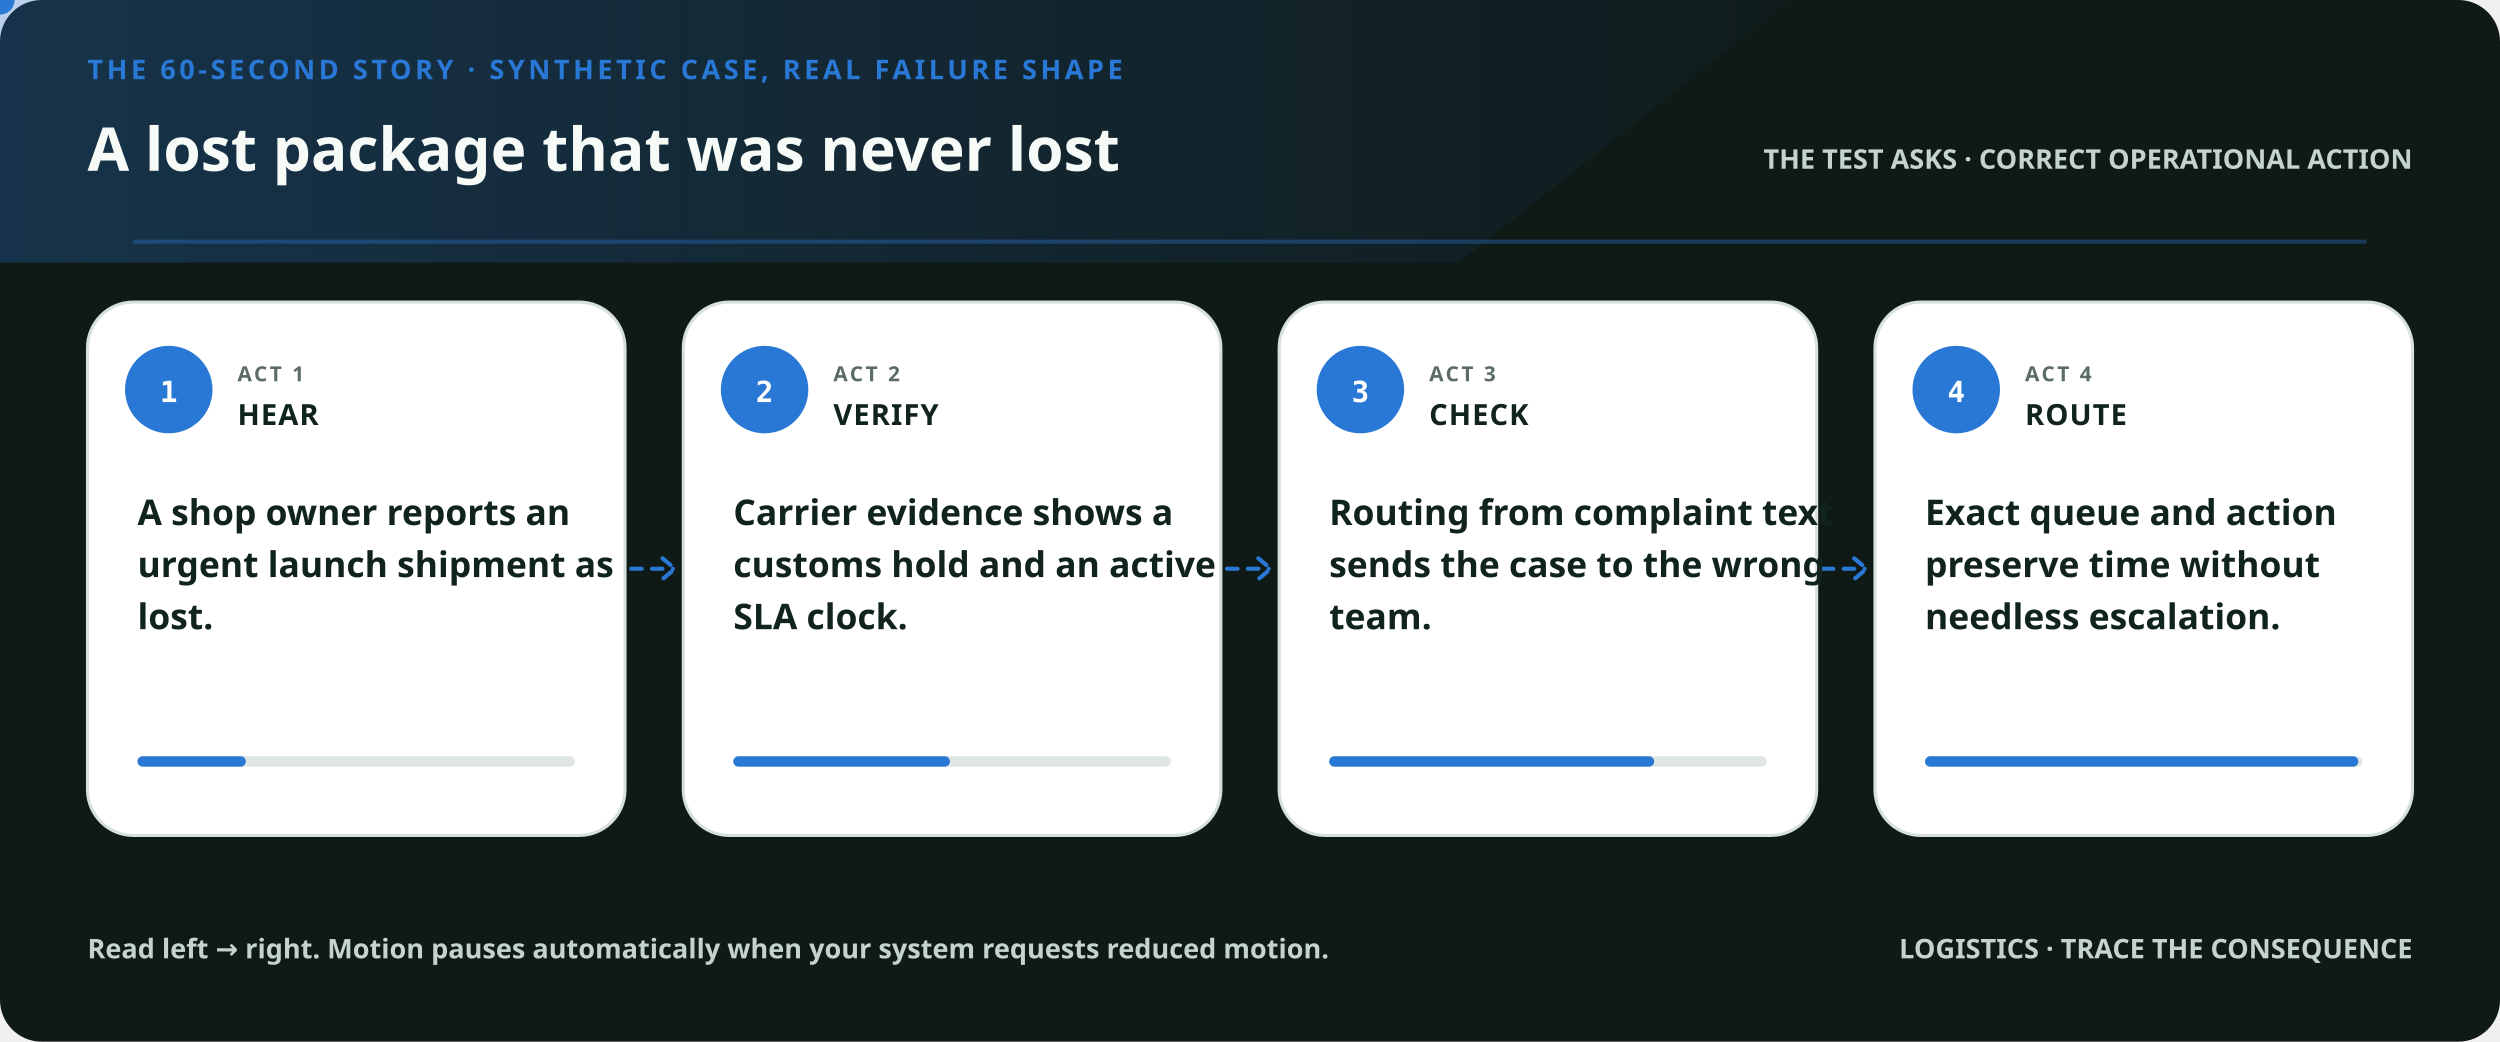
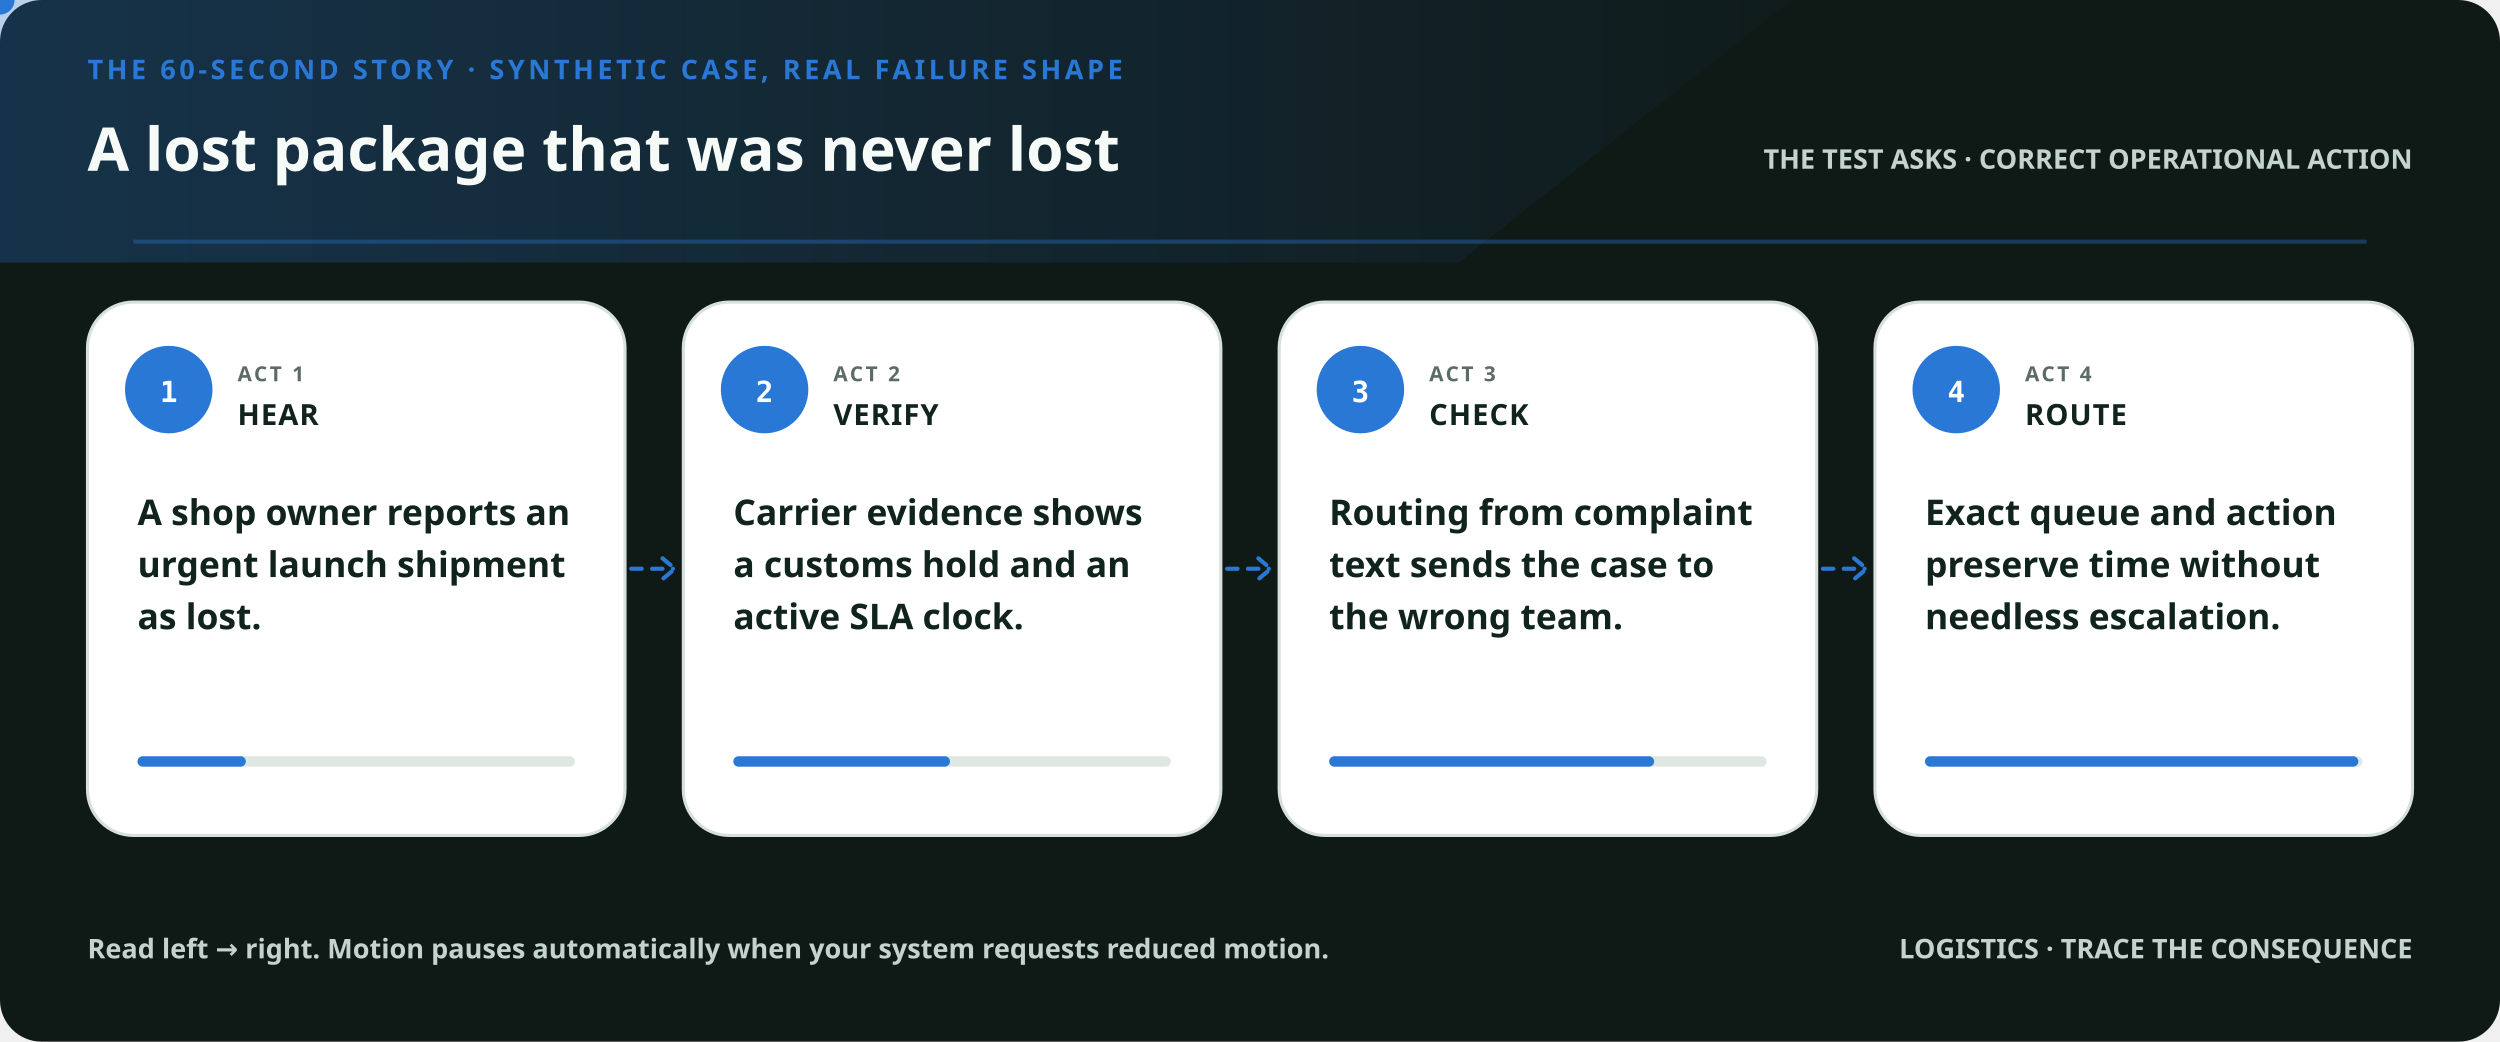
<svg xmlns="http://www.w3.org/2000/svg" viewBox="0 0 1200 500" width="1200" height="500" role="img" aria-labelledby="title desc">
  <style>
    :root { color-scheme:light dark; }
    .surface { fill:#0f1916; } .card { fill:#fff;stroke:#d7e1dc;stroke-width:1.5; }
    .ink { fill:#10231d; } .muted { fill:#5b6b65; } .rail { fill:#dfe7e3; }
    .kicker { font:750 13px system-ui,sans-serif;letter-spacing:1.7px; }
    .title { font:760 29px system-ui,sans-serif;fill:#f6fbf8; } .act { font:750 10px system-ui,sans-serif;letter-spacing:1.2px; }
    .act-number { font:800 14px ui-monospace,SFMono-Regular,monospace;fill:white; }
    .verb { font:780 14px system-ui,sans-serif;letter-spacing:.5px; } .beat { font:620 17px system-ui,sans-serif; }
    .metric { font:650 13px system-ui,sans-serif;fill:#c4d3cd; }
    .connector { fill:none;stroke:#2a78d6;stroke-width:2;stroke-linecap:round;stroke-linejoin:round;stroke-dasharray:5 5;animation:flow 2s linear infinite; }
    .runner { animation:glow 1.2s ease-in-out infinite alternate; }
    @keyframes flow { to { stroke-dashoffset:-20; } }
    @keyframes glow { to { opacity:.35; } }
    @media (prefers-color-scheme:dark) {
      .surface { fill:#0b1210; } .card { fill:#17231f;stroke:#354840; }
      .ink { fill:#f4faf7; } .muted { fill:#aec0b8; } .rail { fill:#30423b; }
    }
    @media (prefers-reduced-motion:reduce) { .connector { animation:none; } .runner { display:none; } }
  </style>
  <defs>
    <linearGradient id="wash" x1="0" x2="1">
      <stop stop-color="#2a78d6" stop-opacity=".27" />
      <stop offset="1" stop-color="#2a78d6" stop-opacity=".03" />
    </linearGradient>
  </defs>
  <rect width="1200" height="500" rx="20" class="surface" />
  <path d="M0 0H860L700 126H0Z" fill="url(#wash)" />
  <text x="42" y="38" class="kicker" fill="#2a78d6">THE 60-SECOND STORY · SYNTHETIC CASE, REAL FAILURE SHAPE</text>
  <text x="42" y="82" class="title">A lost package that was never lost</text>
  <text x="1158" y="81" text-anchor="end" class="metric">THE TEST ASKS · CORRECT OPERATIONAL ACTION</text>
  <path d="M64 116H1136" stroke="#2a78d6" stroke-width="2" opacity=".35" />
  <circle class="runner" r="7" fill="#2a78d6">
    <animateMotion dur="12s" repeatCount="indefinite" path="M64 116H1136" />
  </circle>
  <path d="M303 273H323" class="connector" />
  <path d="M318 268L324 273L318 278" class="connector" />
  <path d="M589 273H609" class="connector" />
  <path d="M604 268L610 273L604 278" class="connector" />
  <path d="M875 273H895" class="connector" />
  <path d="M890 268L896 273L890 278" class="connector" />
  <g transform="translate(42 145)">
    <rect width="258" height="256" rx="22" class="card" />
    <circle cx="39" cy="42" r="21" fill="#2a78d6" />
    <text x="39" y="48" text-anchor="middle" class="act-number">1</text>
    <text x="72" y="38" class="act muted">ACT 1</text>
    <text x="72" y="59" class="verb ink">HEAR</text>
    <text x="24" y="107" class="beat ink">
      <tspan x="24" dy="0">A shop owner reports an</tspan>
-       <tspan x="24" dy="25">urgent launch shipment as</tspan>
-       <tspan x="24" dy="25">lost.</tspan>
+       <tspan x="24" dy="25">urgent launch shipment</tspan>
+       <tspan x="24" dy="25">as lost.</tspan>
    </text>
    <rect x="24" y="218" width="210" height="5" rx="2.5" class="rail" />
    <rect x="24" y="218" width="52" height="5" rx="2.5" fill="#2a78d6" />
  </g>
  <g transform="translate(328 145)">
    <rect width="258" height="256" rx="22" class="card" />
    <circle cx="39" cy="42" r="21" fill="#2a78d6" />
    <text x="39" y="48" text-anchor="middle" class="act-number">2</text>
    <text x="72" y="38" class="act muted">ACT 2</text>
    <text x="72" y="59" class="verb ink">VERIFY</text>
    <text x="24" y="107" class="beat ink">
-       <tspan x="24" dy="0">Carrier evidence shows a</tspan>
-       <tspan x="24" dy="25">customs hold and an active</tspan>
-       <tspan x="24" dy="25">SLA clock.</tspan>
+       <tspan x="24" dy="0">Carrier evidence shows</tspan>
+       <tspan x="24" dy="25">a customs hold and an</tspan>
+       <tspan x="24" dy="25">active SLA clock.</tspan>
    </text>
    <rect x="24" y="218" width="210" height="5" rx="2.5" class="rail" />
    <rect x="24" y="218" width="104" height="5" rx="2.5" fill="#2a78d6" />
  </g>
  <g transform="translate(614 145)">
    <rect width="258" height="256" rx="22" class="card" />
    <circle cx="39" cy="42" r="21" fill="#2a78d6" />
    <text x="39" y="48" text-anchor="middle" class="act-number">3</text>
    <text x="72" y="38" class="act muted">ACT 3</text>
    <text x="72" y="59" class="verb ink">CHECK</text>
    <text x="24" y="107" class="beat ink">
-       <tspan x="24" dy="0">Routing from complaint text</tspan>
-       <tspan x="24" dy="25">sends the case to the wrong</tspan>
-       <tspan x="24" dy="25">team.</tspan>
+       <tspan x="24" dy="0">Routing from complaint</tspan>
+       <tspan x="24" dy="25">text sends the case to</tspan>
+       <tspan x="24" dy="25">the wrong team.</tspan>
    </text>
    <rect x="24" y="218" width="210" height="5" rx="2.5" class="rail" />
    <rect x="24" y="218" width="156" height="5" rx="2.5" fill="#2a78d6" />
  </g>
  <g transform="translate(900 145)">
    <rect width="258" height="256" rx="22" class="card" />
    <circle cx="39" cy="42" r="21" fill="#2a78d6" />
    <text x="39" y="48" text-anchor="middle" class="act-number">4</text>
    <text x="72" y="38" class="act muted">ACT 4</text>
    <text x="72" y="59" class="verb ink">ROUTE</text>
    <text x="24" y="107" class="beat ink">
      <tspan x="24" dy="0">Exact queue and action</tspan>
      <tspan x="24" dy="25">preserve time without</tspan>
      <tspan x="24" dy="25">needless escalation.</tspan>
    </text>
    <rect x="24" y="218" width="210" height="5" rx="2.5" class="rail" />
    <rect x="24" y="218" width="208" height="5" rx="2.5" fill="#2a78d6" />
  </g>
  <text x="42" y="460" class="metric">Read left → right. Motion pauses automatically when your system requests reduced motion.</text>
  <text x="1158" y="460" text-anchor="end" class="metric">LOGISTICS · TRACE THE CONSEQUENCE</text>
</svg>
